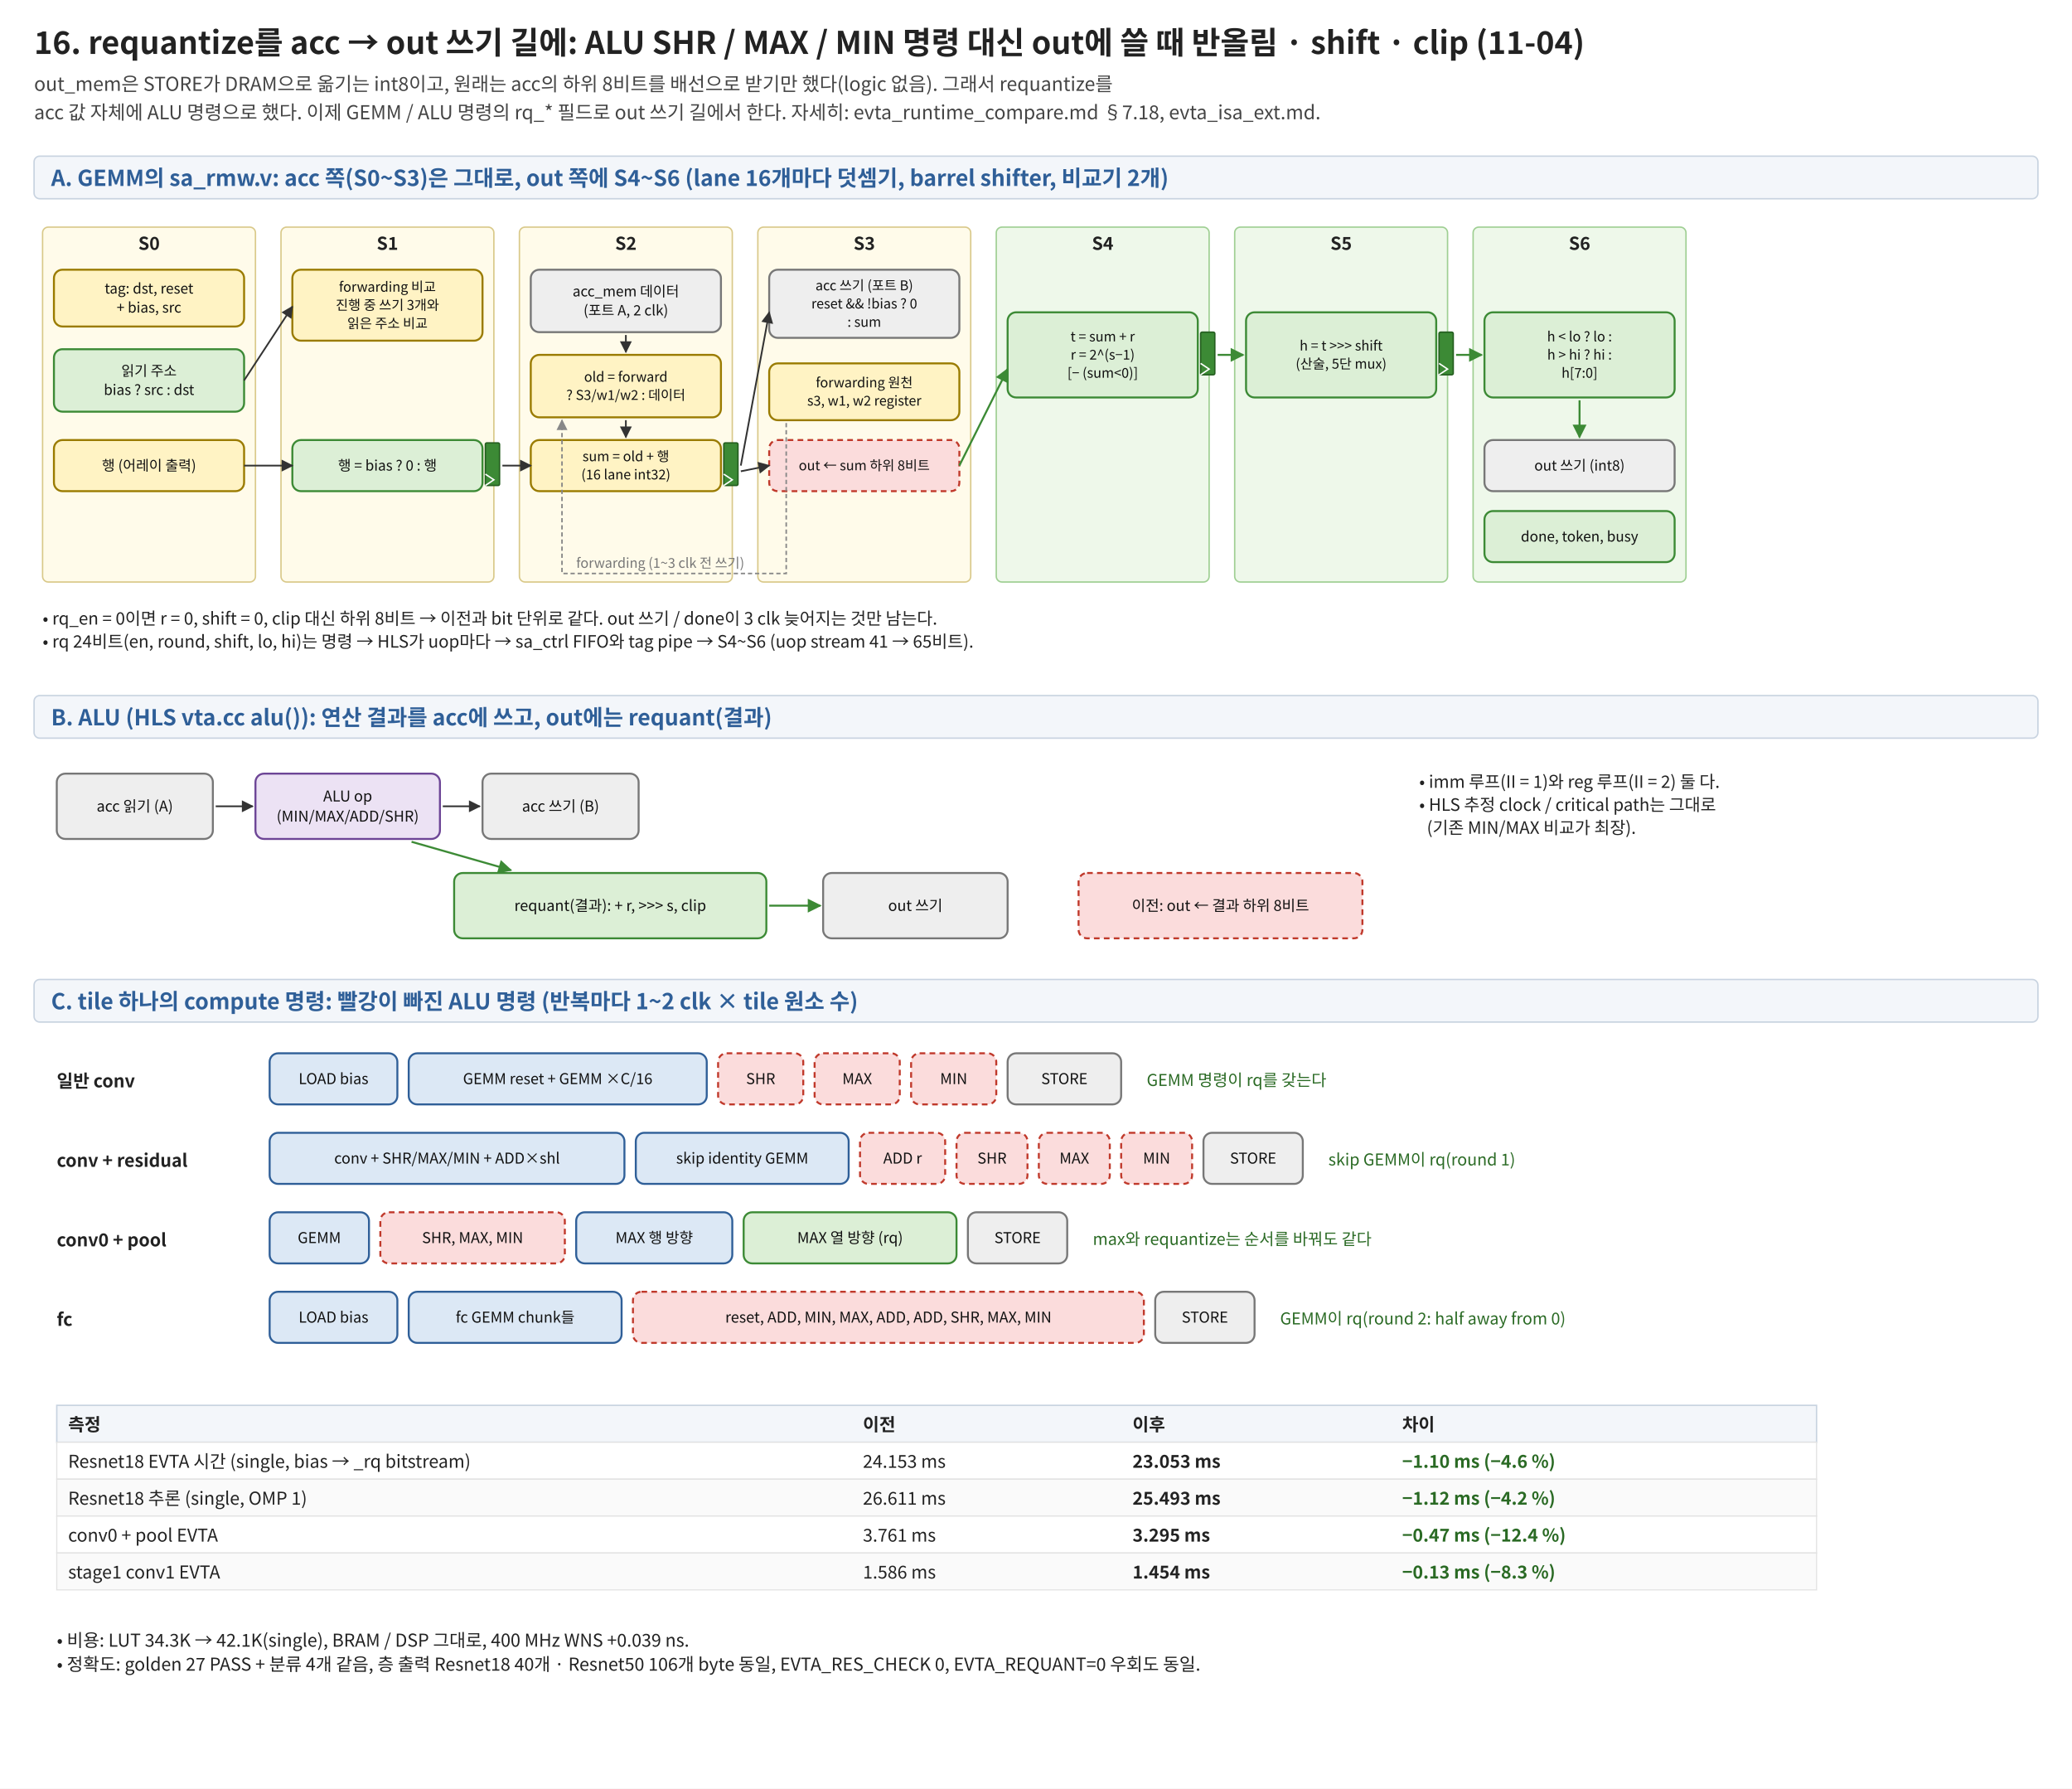
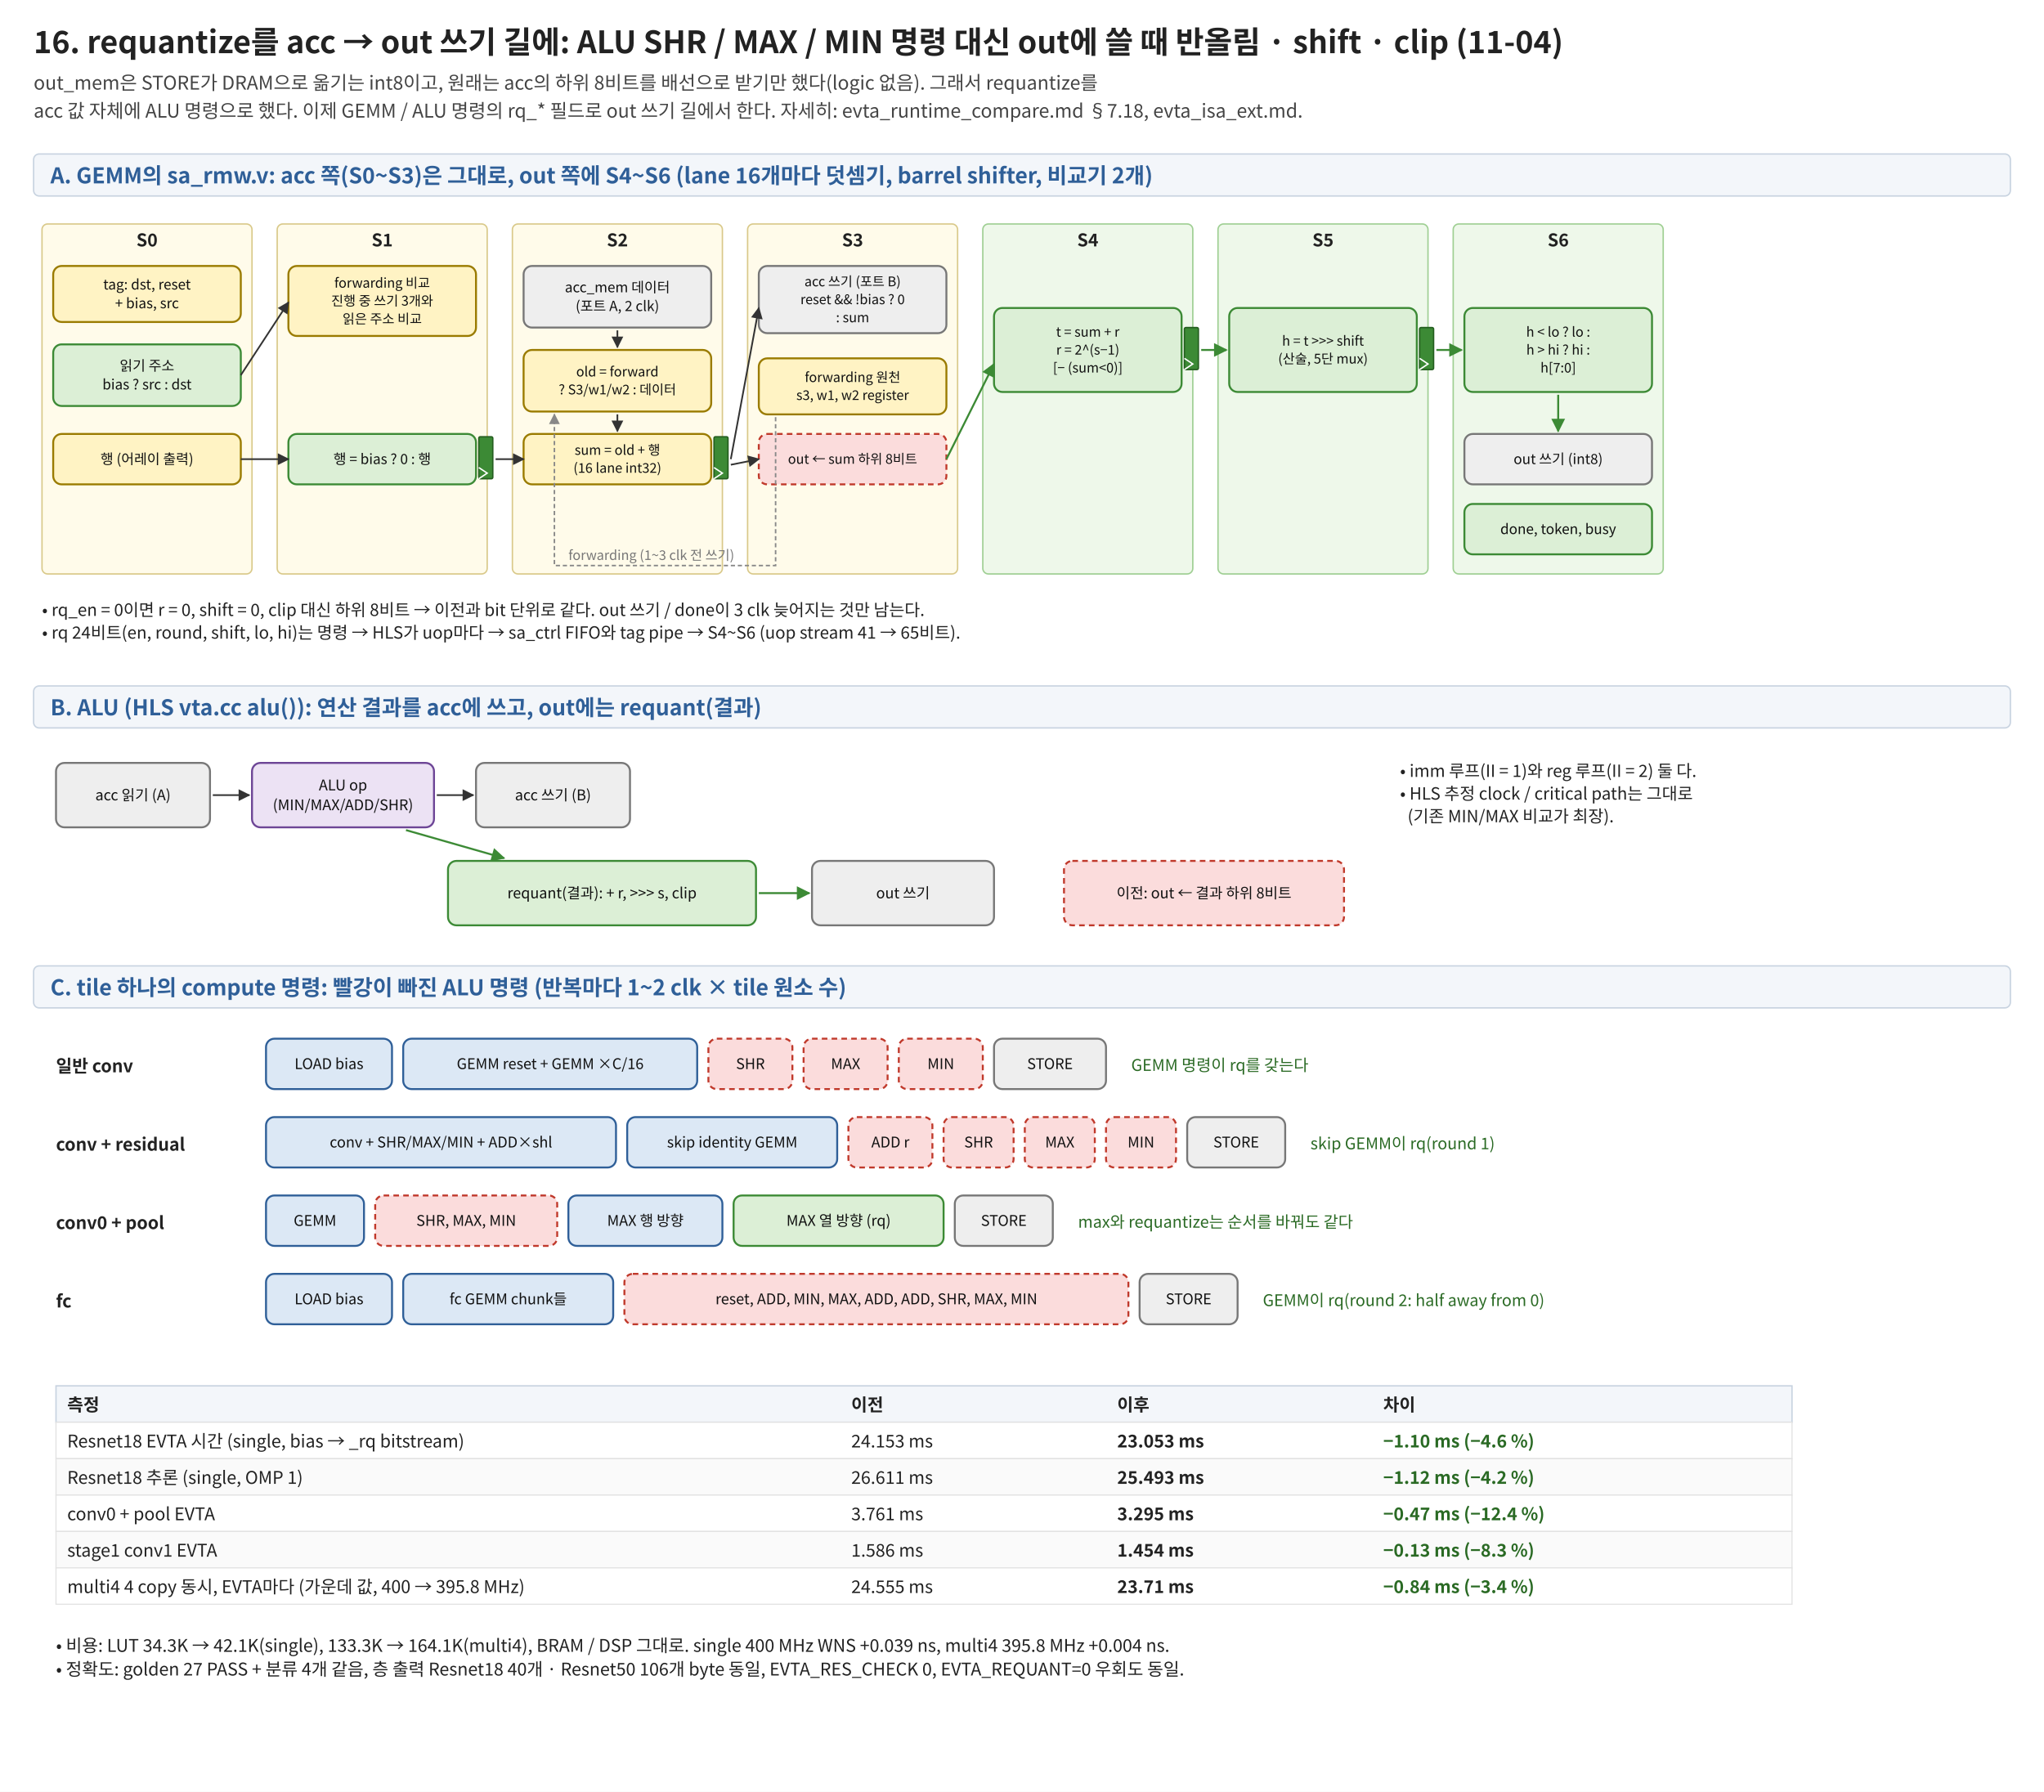
- <svg xmlns="http://www.w3.org/2000/svg" width="1460" height="1260" viewBox="0 0 1460 1260" font-family="'Noto Sans CJK KR', 'Noto Sans KR', 'Malgun Gothic', 'Apple SD Gothic Neo', sans-serif">
+ <svg xmlns="http://www.w3.org/2000/svg" width="1460" height="1280" viewBox="0 0 1460 1280" font-family="'Noto Sans CJK KR', 'Noto Sans KR', 'Malgun Gothic', 'Apple SD Gothic Neo', sans-serif">
  <defs>
    <marker id="ara" viewBox="0 0 10 10" refX="9" refY="5" markerWidth="7" markerHeight="7" orient="auto-start-reverse">
      <path d="M0,0 L10,5 L0,10 z" fill="#333333" />
    </marker>
    <marker id="arb" viewBox="0 0 10 10" refX="9" refY="5" markerWidth="7" markerHeight="7" orient="auto-start-reverse">
      <path d="M0,0 L10,5 L0,10 z" fill="#2f5f98" />
    </marker>
    <marker id="aro" viewBox="0 0 10 10" refX="9" refY="5" markerWidth="7" markerHeight="7" orient="auto-start-reverse">
      <path d="M0,0 L10,5 L0,10 z" fill="#c06a10" />
    </marker>
    <marker id="arg" viewBox="0 0 10 10" refX="9" refY="5" markerWidth="7" markerHeight="7" orient="auto-start-reverse">
      <path d="M0,0 L10,5 L0,10 z" fill="#3c8a35" />
    </marker>
    <marker id="arr" viewBox="0 0 10 10" refX="9" refY="5" markerWidth="7" markerHeight="7" orient="auto-start-reverse">
      <path d="M0,0 L10,5 L0,10 z" fill="#c0392b" />
    </marker>
    <marker id="arp" viewBox="0 0 10 10" refX="9" refY="5" markerWidth="7" markerHeight="7" orient="auto-start-reverse">
      <path d="M0,0 L10,5 L0,10 z" fill="#6d4596" />
    </marker>
    <marker id="ary" viewBox="0 0 10 10" refX="9" refY="5" markerWidth="7" markerHeight="7" orient="auto-start-reverse">
      <path d="M0,0 L10,5 L0,10 z" fill="#9a7b00" />
    </marker>
    <marker id="ark" viewBox="0 0 10 10" refX="9" refY="5" markerWidth="7" markerHeight="7" orient="auto-start-reverse">
      <path d="M0,0 L10,5 L0,10 z" fill="#888888" />
    </marker>
  </defs>
-   <rect x="0.0" y="0.0" width="1460.0" height="1260.0" rx="0" fill="#ffffff" stroke="none" stroke-width="1.2" />
+   <rect x="0.0" y="0.0" width="1460.0" height="1280.0" rx="0" fill="#ffffff" stroke="none" stroke-width="1.2" />
  <text x="24.0" y="38.0" font-family="'Noto Sans CJK KR', 'Noto Sans KR', 'Malgun Gothic', 'Apple SD Gothic Neo', sans-serif" font-size="22" text-anchor="start" font-weight="bold" fill="#222222" xml:space="preserve">16. requantize를 acc → out 쓰기 길에: ALU SHR / MAX / MIN 명령 대신 out에 쓸 때 반올림 · shift · clip (11-04)</text>
  <text x="24.0" y="64.0" font-family="'Noto Sans CJK KR', 'Noto Sans KR', 'Malgun Gothic', 'Apple SD Gothic Neo', sans-serif" font-size="13.5" text-anchor="start" font-weight="normal" fill="#444444" xml:space="preserve">out_mem은 STORE가 DRAM으로 옮기는 int8이고, 원래는 acc의 하위 8비트를 배선으로 받기만 했다(logic 없음). 그래서 requantize를</text>
  <text x="24.0" y="84.0" font-family="'Noto Sans CJK KR', 'Noto Sans KR', 'Malgun Gothic', 'Apple SD Gothic Neo', sans-serif" font-size="13.5" text-anchor="start" font-weight="normal" fill="#444444" xml:space="preserve">acc 값 자체에 ALU 명령으로 했다. 이제 GEMM / ALU 명령의 rq_* 필드로 out 쓰기 길에서 한다. 자세히: evta_runtime_compare.md §7.18, evta_isa_ext.md.</text>
  <rect x="24.0" y="110.0" width="1412.0" height="30.0" rx="4" fill="#f3f6fa" stroke="#c8d3e0" stroke-width="1" />
  <text x="36.0" y="131.0" font-family="'Noto Sans CJK KR', 'Noto Sans KR', 'Malgun Gothic', 'Apple SD Gothic Neo', sans-serif" font-size="15.5" text-anchor="start" font-weight="bold" fill="#2f5f98" xml:space="preserve">A. GEMM의 sa_rmw.v: acc 쪽(S0~S3)은 그대로, out 쪽에 S4~S6 (lane 16개마다 덧셈기, barrel shifter, 비교기 2개)</text>
  <rect x="30.0" y="160.0" width="150.0" height="250.0" rx="4" fill="#fffbea" stroke="#d9c98a" stroke-width="1" />
  <text x="105.0" y="176.0" font-family="'Noto Sans CJK KR', 'Noto Sans KR', 'Malgun Gothic', 'Apple SD Gothic Neo', sans-serif" font-size="12.5" text-anchor="middle" font-weight="bold" fill="#222222" xml:space="preserve">S0</text>
  <rect x="198.0" y="160.0" width="150.0" height="250.0" rx="4" fill="#fffbea" stroke="#d9c98a" stroke-width="1" />
  <text x="273.0" y="176.0" font-family="'Noto Sans CJK KR', 'Noto Sans KR', 'Malgun Gothic', 'Apple SD Gothic Neo', sans-serif" font-size="12.5" text-anchor="middle" font-weight="bold" fill="#222222" xml:space="preserve">S1</text>
  <rect x="366.0" y="160.0" width="150.0" height="250.0" rx="4" fill="#fffbea" stroke="#d9c98a" stroke-width="1" />
  <text x="441.0" y="176.0" font-family="'Noto Sans CJK KR', 'Noto Sans KR', 'Malgun Gothic', 'Apple SD Gothic Neo', sans-serif" font-size="12.5" text-anchor="middle" font-weight="bold" fill="#222222" xml:space="preserve">S2</text>
  <rect x="534.0" y="160.0" width="150.0" height="250.0" rx="4" fill="#fffbea" stroke="#d9c98a" stroke-width="1" />
  <text x="609.0" y="176.0" font-family="'Noto Sans CJK KR', 'Noto Sans KR', 'Malgun Gothic', 'Apple SD Gothic Neo', sans-serif" font-size="12.5" text-anchor="middle" font-weight="bold" fill="#222222" xml:space="preserve">S3</text>
  <rect x="702.0" y="160.0" width="150.0" height="250.0" rx="4" fill="#eef8ea" stroke="#9fcf93" stroke-width="1" />
  <text x="777.0" y="176.0" font-family="'Noto Sans CJK KR', 'Noto Sans KR', 'Malgun Gothic', 'Apple SD Gothic Neo', sans-serif" font-size="12.5" text-anchor="middle" font-weight="bold" fill="#222222" xml:space="preserve">S4</text>
  <rect x="870.0" y="160.0" width="150.0" height="250.0" rx="4" fill="#eef8ea" stroke="#9fcf93" stroke-width="1" />
  <text x="945.0" y="176.0" font-family="'Noto Sans CJK KR', 'Noto Sans KR', 'Malgun Gothic', 'Apple SD Gothic Neo', sans-serif" font-size="12.5" text-anchor="middle" font-weight="bold" fill="#222222" xml:space="preserve">S5</text>
  <rect x="1038.0" y="160.0" width="150.0" height="250.0" rx="4" fill="#eef8ea" stroke="#9fcf93" stroke-width="1" />
  <text x="1113.0" y="176.0" font-family="'Noto Sans CJK KR', 'Noto Sans KR', 'Malgun Gothic', 'Apple SD Gothic Neo', sans-serif" font-size="12.5" text-anchor="middle" font-weight="bold" fill="#222222" xml:space="preserve">S6</text>
  <rect x="38.0" y="190.0" width="134.0" height="40.0" rx="6" fill="#fff3c4" stroke="#9a7b00" stroke-width="1.4" />
  <text x="105.0" y="206.8" font-family="'Noto Sans CJK KR', 'Noto Sans KR', 'Malgun Gothic', 'Apple SD Gothic Neo', sans-serif" font-size="10" text-anchor="middle" font-weight="normal" fill="#111111" xml:space="preserve">tag: dst, reset</text>
  <text x="105.0" y="220.2" font-family="'Noto Sans CJK KR', 'Noto Sans KR', 'Malgun Gothic', 'Apple SD Gothic Neo', sans-serif" font-size="10" text-anchor="middle" font-weight="normal" fill="#111111" xml:space="preserve">+ bias, src</text>
  <rect x="38.0" y="246.0" width="134.0" height="44.0" rx="6" fill="#dcefd6" stroke="#3c8a35" stroke-width="1.4" />
  <text x="105.0" y="264.8" font-family="'Noto Sans CJK KR', 'Noto Sans KR', 'Malgun Gothic', 'Apple SD Gothic Neo', sans-serif" font-size="10" text-anchor="middle" font-weight="normal" fill="#111111" xml:space="preserve">읽기 주소</text>
  <text x="105.0" y="278.2" font-family="'Noto Sans CJK KR', 'Noto Sans KR', 'Malgun Gothic', 'Apple SD Gothic Neo', sans-serif" font-size="10" text-anchor="middle" font-weight="normal" fill="#111111" xml:space="preserve">bias ? src : dst</text>
  <rect x="38.0" y="310.0" width="134.0" height="36.0" rx="6" fill="#fff3c4" stroke="#9a7b00" stroke-width="1.4" />
  <text x="105.0" y="331.5" font-family="'Noto Sans CJK KR', 'Noto Sans KR', 'Malgun Gothic', 'Apple SD Gothic Neo', sans-serif" font-size="10" text-anchor="middle" font-weight="normal" fill="#111111" xml:space="preserve">행 (어레이 출력)</text>
  <rect x="206.0" y="190.0" width="134.0" height="50.0" rx="6" fill="#fff3c4" stroke="#9a7b00" stroke-width="1.4" />
  <text x="273.0" y="205.5" font-family="'Noto Sans CJK KR', 'Noto Sans KR', 'Malgun Gothic', 'Apple SD Gothic Neo', sans-serif" font-size="9.5" text-anchor="middle" font-weight="normal" fill="#111111" xml:space="preserve">forwarding 비교</text>
  <text x="273.0" y="218.3" font-family="'Noto Sans CJK KR', 'Noto Sans KR', 'Malgun Gothic', 'Apple SD Gothic Neo', sans-serif" font-size="9.5" text-anchor="middle" font-weight="normal" fill="#111111" xml:space="preserve">진행 중 쓰기 3개와</text>
  <text x="273.0" y="231.2" font-family="'Noto Sans CJK KR', 'Noto Sans KR', 'Malgun Gothic', 'Apple SD Gothic Neo', sans-serif" font-size="9.5" text-anchor="middle" font-weight="normal" fill="#111111" xml:space="preserve">읽은 주소 비교</text>
  <rect x="206.0" y="310.0" width="134.0" height="36.0" rx="6" fill="#dcefd6" stroke="#3c8a35" stroke-width="1.4" />
  <text x="273.0" y="331.5" font-family="'Noto Sans CJK KR', 'Noto Sans KR', 'Malgun Gothic', 'Apple SD Gothic Neo', sans-serif" font-size="10" text-anchor="middle" font-weight="normal" fill="#111111" xml:space="preserve">행 = bias ? 0 : 행</text>
  <rect x="342.0" y="312.0" width="10.0" height="30.0" rx="1" fill="#3c8a35" stroke="#245e1f" stroke-width="1" />
  <path d="M342,334 L348,338 L342,342" fill="none" stroke="#ffffff" stroke-width="1" />
  <rect x="374.0" y="190.0" width="134.0" height="44.0" rx="6" fill="#eeeeee" stroke="#777777" stroke-width="1.4" />
  <text x="441.0" y="208.8" font-family="'Noto Sans CJK KR', 'Noto Sans KR', 'Malgun Gothic', 'Apple SD Gothic Neo', sans-serif" font-size="10" text-anchor="middle" font-weight="normal" fill="#111111" xml:space="preserve">acc_mem 데이터</text>
  <text x="441.0" y="222.2" font-family="'Noto Sans CJK KR', 'Noto Sans KR', 'Malgun Gothic', 'Apple SD Gothic Neo', sans-serif" font-size="10" text-anchor="middle" font-weight="normal" fill="#111111" xml:space="preserve">(포트 A, 2 clk)</text>
  <rect x="374.0" y="250.0" width="134.0" height="44.0" rx="6" fill="#fff3c4" stroke="#9a7b00" stroke-width="1.4" />
  <text x="441.0" y="268.9" font-family="'Noto Sans CJK KR', 'Noto Sans KR', 'Malgun Gothic', 'Apple SD Gothic Neo', sans-serif" font-size="9.5" text-anchor="middle" font-weight="normal" fill="#111111" xml:space="preserve">old = forward</text>
  <text x="441.0" y="281.7" font-family="'Noto Sans CJK KR', 'Noto Sans KR', 'Malgun Gothic', 'Apple SD Gothic Neo', sans-serif" font-size="9.5" text-anchor="middle" font-weight="normal" fill="#111111" xml:space="preserve">? S3/w1/w2 : 데이터</text>
  <rect x="374.0" y="310.0" width="134.0" height="36.0" rx="6" fill="#fff3c4" stroke="#9a7b00" stroke-width="1.4" />
  <text x="441.0" y="324.9" font-family="'Noto Sans CJK KR', 'Noto Sans KR', 'Malgun Gothic', 'Apple SD Gothic Neo', sans-serif" font-size="9.5" text-anchor="middle" font-weight="normal" fill="#111111" xml:space="preserve">sum = old + 행</text>
  <text x="441.0" y="337.7" font-family="'Noto Sans CJK KR', 'Noto Sans KR', 'Malgun Gothic', 'Apple SD Gothic Neo', sans-serif" font-size="9.5" text-anchor="middle" font-weight="normal" fill="#111111" xml:space="preserve">(16 lane int32)</text>
  <rect x="510.0" y="312.0" width="10.0" height="30.0" rx="1" fill="#3c8a35" stroke="#245e1f" stroke-width="1" />
  <path d="M510,334 L516,338 L510,342" fill="none" stroke="#ffffff" stroke-width="1" />
  <rect x="542.0" y="190.0" width="134.0" height="48.0" rx="6" fill="#eeeeee" stroke="#777777" stroke-width="1.4" />
  <text x="609.0" y="204.5" font-family="'Noto Sans CJK KR', 'Noto Sans KR', 'Malgun Gothic', 'Apple SD Gothic Neo', sans-serif" font-size="9.5" text-anchor="middle" font-weight="normal" fill="#111111" xml:space="preserve">acc 쓰기 (포트 B)</text>
  <text x="609.0" y="217.3" font-family="'Noto Sans CJK KR', 'Noto Sans KR', 'Malgun Gothic', 'Apple SD Gothic Neo', sans-serif" font-size="9.5" text-anchor="middle" font-weight="normal" fill="#111111" xml:space="preserve">reset &amp;&amp; !bias ? 0</text>
  <text x="609.0" y="230.2" font-family="'Noto Sans CJK KR', 'Noto Sans KR', 'Malgun Gothic', 'Apple SD Gothic Neo', sans-serif" font-size="9.5" text-anchor="middle" font-weight="normal" fill="#111111" xml:space="preserve">: sum</text>
  <rect x="542.0" y="256.0" width="134.0" height="40.0" rx="6" fill="#fff3c4" stroke="#9a7b00" stroke-width="1.4" />
  <text x="609.0" y="272.9" font-family="'Noto Sans CJK KR', 'Noto Sans KR', 'Malgun Gothic', 'Apple SD Gothic Neo', sans-serif" font-size="9.5" text-anchor="middle" font-weight="normal" fill="#111111" xml:space="preserve">forwarding 원천</text>
  <text x="609.0" y="285.7" font-family="'Noto Sans CJK KR', 'Noto Sans KR', 'Malgun Gothic', 'Apple SD Gothic Neo', sans-serif" font-size="9.5" text-anchor="middle" font-weight="normal" fill="#111111" xml:space="preserve">s3, w1, w2 register</text>
  <rect x="542.0" y="310.0" width="134.0" height="36.0" rx="6" fill="#fbdcdc" stroke="#c0392b" stroke-width="1.4" stroke-dasharray="4 3" />
  <text x="609.0" y="331.3" font-family="'Noto Sans CJK KR', 'Noto Sans KR', 'Malgun Gothic', 'Apple SD Gothic Neo', sans-serif" font-size="9.5" text-anchor="middle" font-weight="normal" fill="#111111" xml:space="preserve">out ← sum 하위 8비트</text>
  <rect x="710.0" y="220.0" width="134.0" height="60.0" rx="6" fill="#dcefd6" stroke="#3c8a35" stroke-width="1.4" />
  <text x="777.0" y="240.5" font-family="'Noto Sans CJK KR', 'Noto Sans KR', 'Malgun Gothic', 'Apple SD Gothic Neo', sans-serif" font-size="9.5" text-anchor="middle" font-weight="normal" fill="#111111" xml:space="preserve">t = sum + r</text>
  <text x="777.0" y="253.3" font-family="'Noto Sans CJK KR', 'Noto Sans KR', 'Malgun Gothic', 'Apple SD Gothic Neo', sans-serif" font-size="9.5" text-anchor="middle" font-weight="normal" fill="#111111" xml:space="preserve">r = 2^(s−1)</text>
  <text x="777.0" y="266.1" font-family="'Noto Sans CJK KR', 'Noto Sans KR', 'Malgun Gothic', 'Apple SD Gothic Neo', sans-serif" font-size="9.5" text-anchor="middle" font-weight="normal" fill="#111111" xml:space="preserve">[− (sum&lt;0)]</text>
  <rect x="846.0" y="234.0" width="10.0" height="30.0" rx="1" fill="#3c8a35" stroke="#245e1f" stroke-width="1" />
  <path d="M846,256 L852,260 L846,264" fill="none" stroke="#ffffff" stroke-width="1" />
  <rect x="878.0" y="220.0" width="134.0" height="60.0" rx="6" fill="#dcefd6" stroke="#3c8a35" stroke-width="1.4" />
  <text x="945.0" y="246.9" font-family="'Noto Sans CJK KR', 'Noto Sans KR', 'Malgun Gothic', 'Apple SD Gothic Neo', sans-serif" font-size="9.5" text-anchor="middle" font-weight="normal" fill="#111111" xml:space="preserve">h = t &gt;&gt;&gt; shift</text>
  <text x="945.0" y="259.7" font-family="'Noto Sans CJK KR', 'Noto Sans KR', 'Malgun Gothic', 'Apple SD Gothic Neo', sans-serif" font-size="9.5" text-anchor="middle" font-weight="normal" fill="#111111" xml:space="preserve">(산술, 5단 mux)</text>
  <rect x="1014.0" y="234.0" width="10.0" height="30.0" rx="1" fill="#3c8a35" stroke="#245e1f" stroke-width="1" />
  <path d="M1014,256 L1020,260 L1014,264" fill="none" stroke="#ffffff" stroke-width="1" />
  <rect x="1046.0" y="220.0" width="134.0" height="60.0" rx="6" fill="#dcefd6" stroke="#3c8a35" stroke-width="1.4" />
  <text x="1113.0" y="240.5" font-family="'Noto Sans CJK KR', 'Noto Sans KR', 'Malgun Gothic', 'Apple SD Gothic Neo', sans-serif" font-size="9.5" text-anchor="middle" font-weight="normal" fill="#111111" xml:space="preserve">h &lt; lo ? lo :</text>
  <text x="1113.0" y="253.3" font-family="'Noto Sans CJK KR', 'Noto Sans KR', 'Malgun Gothic', 'Apple SD Gothic Neo', sans-serif" font-size="9.5" text-anchor="middle" font-weight="normal" fill="#111111" xml:space="preserve">h &gt; hi ? hi :</text>
  <text x="1113.0" y="266.1" font-family="'Noto Sans CJK KR', 'Noto Sans KR', 'Malgun Gothic', 'Apple SD Gothic Neo', sans-serif" font-size="9.5" text-anchor="middle" font-weight="normal" fill="#111111" xml:space="preserve">h[7:0]</text>
  <rect x="1046.0" y="310.0" width="134.0" height="36.0" rx="6" fill="#eeeeee" stroke="#777777" stroke-width="1.4" />
  <text x="1113.0" y="331.5" font-family="'Noto Sans CJK KR', 'Noto Sans KR', 'Malgun Gothic', 'Apple SD Gothic Neo', sans-serif" font-size="10" text-anchor="middle" font-weight="normal" fill="#111111" xml:space="preserve">out 쓰기 (int8)</text>
  <rect x="1046.0" y="360.0" width="134.0" height="36.0" rx="6" fill="#dcefd6" stroke="#3c8a35" stroke-width="1.4" />
  <text x="1113.0" y="381.5" font-family="'Noto Sans CJK KR', 'Noto Sans KR', 'Malgun Gothic', 'Apple SD Gothic Neo', sans-serif" font-size="10" text-anchor="middle" font-weight="normal" fill="#111111" xml:space="preserve">done, token, busy</text>
  <line x1="676.0" y1="328.0" x2="710.0" y2="260.0" stroke="#3c8a35" stroke-width="1.4" marker-end="url(#arg)" />
  <line x1="858.0" y1="250.0" x2="876.0" y2="250.0" stroke="#3c8a35" stroke-width="1.4" marker-end="url(#arg)" />
  <line x1="1026.0" y1="250.0" x2="1044.0" y2="250.0" stroke="#3c8a35" stroke-width="1.4" marker-end="url(#arg)" />
  <line x1="1113.0" y1="282.0" x2="1113.0" y2="308.0" stroke="#3c8a35" stroke-width="1.4" marker-end="url(#arg)" />
  <line x1="172.0" y1="268.0" x2="206.0" y2="216.0" stroke="#333333" stroke-width="1.2" marker-end="url(#ara)" />
  <line x1="172.0" y1="328.0" x2="206.0" y2="328.0" stroke="#333333" stroke-width="1.2" marker-end="url(#ara)" />
  <line x1="354.0" y1="328.0" x2="374.0" y2="328.0" stroke="#333333" stroke-width="1.2" marker-end="url(#ara)" />
  <line x1="441.0" y1="236.0" x2="441.0" y2="248.0" stroke="#333333" stroke-width="1.2" marker-end="url(#ara)" />
  <line x1="441.0" y1="296.0" x2="441.0" y2="308.0" stroke="#333333" stroke-width="1.2" marker-end="url(#ara)" />
  <line x1="522.0" y1="328.0" x2="542.0" y2="220.0" stroke="#333333" stroke-width="1.2" marker-end="url(#ara)" />
  <line x1="522.0" y1="332.0" x2="542.0" y2="328.0" stroke="#333333" stroke-width="1.2" marker-end="url(#ara)" />
  <path d="M554,298 L554,404 L396,404 L396,296" fill="none" stroke="#888888" stroke-width="1.1" marker-end="url(#ark)" stroke-dasharray="3 2" />
  <text x="406.0" y="400.0" font-family="'Noto Sans CJK KR', 'Noto Sans KR', 'Malgun Gothic', 'Apple SD Gothic Neo', sans-serif" font-size="9.5" text-anchor="start" font-weight="normal" fill="#777777" xml:space="preserve">forwarding (1~3 clk 전 쓰기)</text>
  <text x="30.0" y="440.0" font-family="'Noto Sans CJK KR', 'Noto Sans KR', 'Malgun Gothic', 'Apple SD Gothic Neo', sans-serif" font-size="12" text-anchor="start" font-weight="normal" fill="#222222" xml:space="preserve">• rq_en = 0이면 r = 0, shift = 0, clip 대신 하위 8비트 → 이전과 bit 단위로 같다. out 쓰기 / done이 3 clk 늦어지는 것만 남는다.</text>
  <text x="30.0" y="456.2" font-family="'Noto Sans CJK KR', 'Noto Sans KR', 'Malgun Gothic', 'Apple SD Gothic Neo', sans-serif" font-size="12" text-anchor="start" font-weight="normal" fill="#222222" xml:space="preserve">• rq 24비트(en, round, shift, lo, hi)는 명령 → HLS가 uop마다 → sa_ctrl FIFO와 tag pipe → S4~S6 (uop stream 41 → 65비트).</text>
  <rect x="24.0" y="490.0" width="1412.0" height="30.0" rx="4" fill="#f3f6fa" stroke="#c8d3e0" stroke-width="1" />
  <text x="36.0" y="511.0" font-family="'Noto Sans CJK KR', 'Noto Sans KR', 'Malgun Gothic', 'Apple SD Gothic Neo', sans-serif" font-size="15.5" text-anchor="start" font-weight="bold" fill="#2f5f98" xml:space="preserve">B. ALU (HLS vta.cc alu()): 연산 결과를 acc에 쓰고, out에는 requant(결과)</text>
  <rect x="40.0" y="545.0" width="110.0" height="46.0" rx="6" fill="#eeeeee" stroke="#777777" stroke-width="1.4" />
  <text x="95.0" y="571.7" font-family="'Noto Sans CJK KR', 'Noto Sans KR', 'Malgun Gothic', 'Apple SD Gothic Neo', sans-serif" font-size="10.5" text-anchor="middle" font-weight="normal" fill="#111111" xml:space="preserve">acc 읽기 (A)</text>
  <line x1="152.0" y1="568.0" x2="178.0" y2="568.0" stroke="#333333" stroke-width="1.2" marker-end="url(#ara)" />
  <rect x="180.0" y="545.0" width="130.0" height="46.0" rx="6" fill="#ece2f4" stroke="#6d4596" stroke-width="1.4" />
  <text x="245.0" y="564.6" font-family="'Noto Sans CJK KR', 'Noto Sans KR', 'Malgun Gothic', 'Apple SD Gothic Neo', sans-serif" font-size="10.5" text-anchor="middle" font-weight="normal" fill="#111111" xml:space="preserve">ALU op</text>
  <text x="245.0" y="578.8" font-family="'Noto Sans CJK KR', 'Noto Sans KR', 'Malgun Gothic', 'Apple SD Gothic Neo', sans-serif" font-size="10.5" text-anchor="middle" font-weight="normal" fill="#111111" xml:space="preserve">(MIN/MAX/ADD/SHR)</text>
  <line x1="312.0" y1="568.0" x2="338.0" y2="568.0" stroke="#333333" stroke-width="1.2" marker-end="url(#ara)" />
  <rect x="340.0" y="545.0" width="110.0" height="46.0" rx="6" fill="#eeeeee" stroke="#777777" stroke-width="1.4" />
  <text x="395.0" y="571.7" font-family="'Noto Sans CJK KR', 'Noto Sans KR', 'Malgun Gothic', 'Apple SD Gothic Neo', sans-serif" font-size="10.5" text-anchor="middle" font-weight="normal" fill="#111111" xml:space="preserve">acc 쓰기 (B)</text>
  <rect x="320.0" y="615.0" width="220.0" height="46.0" rx="6" fill="#dcefd6" stroke="#3c8a35" stroke-width="1.4" />
  <text x="430.0" y="641.7" font-family="'Noto Sans CJK KR', 'Noto Sans KR', 'Malgun Gothic', 'Apple SD Gothic Neo', sans-serif" font-size="10.5" text-anchor="middle" font-weight="normal" fill="#111111" xml:space="preserve">requant(결과): + r, &gt;&gt;&gt; s, clip</text>
  <rect x="580.0" y="615.0" width="130.0" height="46.0" rx="6" fill="#eeeeee" stroke="#777777" stroke-width="1.4" />
  <text x="645.0" y="641.7" font-family="'Noto Sans CJK KR', 'Noto Sans KR', 'Malgun Gothic', 'Apple SD Gothic Neo', sans-serif" font-size="10.5" text-anchor="middle" font-weight="normal" fill="#111111" xml:space="preserve">out 쓰기</text>
  <line x1="290.0" y1="593.0" x2="360.0" y2="613.0" stroke="#3c8a35" stroke-width="1.4" marker-end="url(#arg)" />
  <line x1="542.0" y1="638.0" x2="578.0" y2="638.0" stroke="#3c8a35" stroke-width="1.4" marker-end="url(#arg)" />
  <rect x="760.0" y="615.0" width="200.0" height="46.0" rx="6" fill="#fbdcdc" stroke="#c0392b" stroke-width="1.4" stroke-dasharray="4 3" />
  <text x="860.0" y="641.7" font-family="'Noto Sans CJK KR', 'Noto Sans KR', 'Malgun Gothic', 'Apple SD Gothic Neo', sans-serif" font-size="10.5" text-anchor="middle" font-weight="normal" fill="#111111" xml:space="preserve">이전: out ← 결과 하위 8비트</text>
  <text x="1000.0" y="555.0" font-family="'Noto Sans CJK KR', 'Noto Sans KR', 'Malgun Gothic', 'Apple SD Gothic Neo', sans-serif" font-size="12" text-anchor="start" font-weight="normal" fill="#222222" xml:space="preserve">• imm 루프(II = 1)와 reg 루프(II = 2) 둘 다.</text>
  <text x="1000.0" y="571.2" font-family="'Noto Sans CJK KR', 'Noto Sans KR', 'Malgun Gothic', 'Apple SD Gothic Neo', sans-serif" font-size="12" text-anchor="start" font-weight="normal" fill="#222222" xml:space="preserve">• HLS 추정 clock / critical path는 그대로</text>
  <text x="1000.0" y="587.4" font-family="'Noto Sans CJK KR', 'Noto Sans KR', 'Malgun Gothic', 'Apple SD Gothic Neo', sans-serif" font-size="12" text-anchor="start" font-weight="normal" fill="#222222" xml:space="preserve">  (기존 MIN/MAX 비교가 최장).</text>
  <rect x="24.0" y="690.0" width="1412.0" height="30.0" rx="4" fill="#f3f6fa" stroke="#c8d3e0" stroke-width="1" />
  <text x="36.0" y="711.0" font-family="'Noto Sans CJK KR', 'Noto Sans KR', 'Malgun Gothic', 'Apple SD Gothic Neo', sans-serif" font-size="15.5" text-anchor="start" font-weight="bold" fill="#2f5f98" xml:space="preserve">C. tile 하나의 compute 명령: 빨강이 빠진 ALU 명령 (반복마다 1~2 clk × tile 원소 수)</text>
  <text x="40.0" y="766.0" font-family="'Noto Sans CJK KR', 'Noto Sans KR', 'Malgun Gothic', 'Apple SD Gothic Neo', sans-serif" font-size="12.5" text-anchor="start" font-weight="bold" fill="#222222" xml:space="preserve">일반 conv</text>
  <rect x="190.0" y="742.0" width="90.0" height="36.0" rx="6" fill="#dce8f5" stroke="#2f5f98" stroke-width="1.4" />
  <text x="235.0" y="763.7" font-family="'Noto Sans CJK KR', 'Noto Sans KR', 'Malgun Gothic', 'Apple SD Gothic Neo', sans-serif" font-size="10.5" text-anchor="middle" font-weight="normal" fill="#111111" xml:space="preserve">LOAD bias</text>
  <rect x="288.0" y="742.0" width="210.0" height="36.0" rx="6" fill="#dce8f5" stroke="#2f5f98" stroke-width="1.4" />
  <text x="393.0" y="763.7" font-family="'Noto Sans CJK KR', 'Noto Sans KR', 'Malgun Gothic', 'Apple SD Gothic Neo', sans-serif" font-size="10.5" text-anchor="middle" font-weight="normal" fill="#111111" xml:space="preserve">GEMM reset + GEMM ×C/16</text>
  <rect x="506.0" y="742.0" width="60.0" height="36.0" rx="6" fill="#fbdcdc" stroke="#c0392b" stroke-width="1.4" stroke-dasharray="4 3" />
  <text x="536.0" y="763.7" font-family="'Noto Sans CJK KR', 'Noto Sans KR', 'Malgun Gothic', 'Apple SD Gothic Neo', sans-serif" font-size="10.5" text-anchor="middle" font-weight="normal" fill="#111111" xml:space="preserve">SHR</text>
  <rect x="574.0" y="742.0" width="60.0" height="36.0" rx="6" fill="#fbdcdc" stroke="#c0392b" stroke-width="1.4" stroke-dasharray="4 3" />
  <text x="604.0" y="763.7" font-family="'Noto Sans CJK KR', 'Noto Sans KR', 'Malgun Gothic', 'Apple SD Gothic Neo', sans-serif" font-size="10.5" text-anchor="middle" font-weight="normal" fill="#111111" xml:space="preserve">MAX</text>
  <rect x="642.0" y="742.0" width="60.0" height="36.0" rx="6" fill="#fbdcdc" stroke="#c0392b" stroke-width="1.4" stroke-dasharray="4 3" />
  <text x="672.0" y="763.7" font-family="'Noto Sans CJK KR', 'Noto Sans KR', 'Malgun Gothic', 'Apple SD Gothic Neo', sans-serif" font-size="10.5" text-anchor="middle" font-weight="normal" fill="#111111" xml:space="preserve">MIN</text>
  <rect x="710.0" y="742.0" width="80.0" height="36.0" rx="6" fill="#eeeeee" stroke="#777777" stroke-width="1.4" />
  <text x="750.0" y="763.7" font-family="'Noto Sans CJK KR', 'Noto Sans KR', 'Malgun Gothic', 'Apple SD Gothic Neo', sans-serif" font-size="10.5" text-anchor="middle" font-weight="normal" fill="#111111" xml:space="preserve">STORE</text>
  <text x="808.0" y="765.0" font-family="'Noto Sans CJK KR', 'Noto Sans KR', 'Malgun Gothic', 'Apple SD Gothic Neo', sans-serif" font-size="11.5" text-anchor="start" font-weight="normal" fill="#2a6a24" xml:space="preserve">GEMM 명령이 rq를 갖는다</text>
  <text x="40.0" y="822.0" font-family="'Noto Sans CJK KR', 'Noto Sans KR', 'Malgun Gothic', 'Apple SD Gothic Neo', sans-serif" font-size="12.5" text-anchor="start" font-weight="bold" fill="#222222" xml:space="preserve">conv + residual</text>
  <rect x="190.0" y="798.0" width="250.0" height="36.0" rx="6" fill="#dce8f5" stroke="#2f5f98" stroke-width="1.4" />
  <text x="315.0" y="819.7" font-family="'Noto Sans CJK KR', 'Noto Sans KR', 'Malgun Gothic', 'Apple SD Gothic Neo', sans-serif" font-size="10.5" text-anchor="middle" font-weight="normal" fill="#111111" xml:space="preserve">conv + SHR/MAX/MIN + ADD×shl</text>
  <rect x="448.0" y="798.0" width="150.0" height="36.0" rx="6" fill="#dce8f5" stroke="#2f5f98" stroke-width="1.4" />
  <text x="523.0" y="819.7" font-family="'Noto Sans CJK KR', 'Noto Sans KR', 'Malgun Gothic', 'Apple SD Gothic Neo', sans-serif" font-size="10.5" text-anchor="middle" font-weight="normal" fill="#111111" xml:space="preserve">skip identity GEMM</text>
  <rect x="606.0" y="798.0" width="60.0" height="36.0" rx="6" fill="#fbdcdc" stroke="#c0392b" stroke-width="1.4" stroke-dasharray="4 3" />
  <text x="636.0" y="819.7" font-family="'Noto Sans CJK KR', 'Noto Sans KR', 'Malgun Gothic', 'Apple SD Gothic Neo', sans-serif" font-size="10.5" text-anchor="middle" font-weight="normal" fill="#111111" xml:space="preserve">ADD r</text>
  <rect x="674.0" y="798.0" width="50.0" height="36.0" rx="6" fill="#fbdcdc" stroke="#c0392b" stroke-width="1.4" stroke-dasharray="4 3" />
  <text x="699.0" y="819.7" font-family="'Noto Sans CJK KR', 'Noto Sans KR', 'Malgun Gothic', 'Apple SD Gothic Neo', sans-serif" font-size="10.5" text-anchor="middle" font-weight="normal" fill="#111111" xml:space="preserve">SHR</text>
  <rect x="732.0" y="798.0" width="50.0" height="36.0" rx="6" fill="#fbdcdc" stroke="#c0392b" stroke-width="1.4" stroke-dasharray="4 3" />
  <text x="757.0" y="819.7" font-family="'Noto Sans CJK KR', 'Noto Sans KR', 'Malgun Gothic', 'Apple SD Gothic Neo', sans-serif" font-size="10.5" text-anchor="middle" font-weight="normal" fill="#111111" xml:space="preserve">MAX</text>
  <rect x="790.0" y="798.0" width="50.0" height="36.0" rx="6" fill="#fbdcdc" stroke="#c0392b" stroke-width="1.4" stroke-dasharray="4 3" />
  <text x="815.0" y="819.7" font-family="'Noto Sans CJK KR', 'Noto Sans KR', 'Malgun Gothic', 'Apple SD Gothic Neo', sans-serif" font-size="10.5" text-anchor="middle" font-weight="normal" fill="#111111" xml:space="preserve">MIN</text>
  <rect x="848.0" y="798.0" width="70.0" height="36.0" rx="6" fill="#eeeeee" stroke="#777777" stroke-width="1.4" />
  <text x="883.0" y="819.7" font-family="'Noto Sans CJK KR', 'Noto Sans KR', 'Malgun Gothic', 'Apple SD Gothic Neo', sans-serif" font-size="10.5" text-anchor="middle" font-weight="normal" fill="#111111" xml:space="preserve">STORE</text>
  <text x="936.0" y="821.0" font-family="'Noto Sans CJK KR', 'Noto Sans KR', 'Malgun Gothic', 'Apple SD Gothic Neo', sans-serif" font-size="11.5" text-anchor="start" font-weight="normal" fill="#2a6a24" xml:space="preserve">skip GEMM이 rq(round 1)</text>
  <text x="40.0" y="878.0" font-family="'Noto Sans CJK KR', 'Noto Sans KR', 'Malgun Gothic', 'Apple SD Gothic Neo', sans-serif" font-size="12.5" text-anchor="start" font-weight="bold" fill="#222222" xml:space="preserve">conv0 + pool</text>
  <rect x="190.0" y="854.0" width="70.0" height="36.0" rx="6" fill="#dce8f5" stroke="#2f5f98" stroke-width="1.4" />
  <text x="225.0" y="875.7" font-family="'Noto Sans CJK KR', 'Noto Sans KR', 'Malgun Gothic', 'Apple SD Gothic Neo', sans-serif" font-size="10.5" text-anchor="middle" font-weight="normal" fill="#111111" xml:space="preserve">GEMM</text>
  <rect x="268.0" y="854.0" width="130.0" height="36.0" rx="6" fill="#fbdcdc" stroke="#c0392b" stroke-width="1.4" stroke-dasharray="4 3" />
  <text x="333.0" y="875.7" font-family="'Noto Sans CJK KR', 'Noto Sans KR', 'Malgun Gothic', 'Apple SD Gothic Neo', sans-serif" font-size="10.5" text-anchor="middle" font-weight="normal" fill="#111111" xml:space="preserve">SHR, MAX, MIN</text>
  <rect x="406.0" y="854.0" width="110.0" height="36.0" rx="6" fill="#dce8f5" stroke="#2f5f98" stroke-width="1.4" />
  <text x="461.0" y="875.7" font-family="'Noto Sans CJK KR', 'Noto Sans KR', 'Malgun Gothic', 'Apple SD Gothic Neo', sans-serif" font-size="10.5" text-anchor="middle" font-weight="normal" fill="#111111" xml:space="preserve">MAX 행 방향</text>
  <rect x="524.0" y="854.0" width="150.0" height="36.0" rx="6" fill="#dcefd6" stroke="#3c8a35" stroke-width="1.4" />
  <text x="599.0" y="875.7" font-family="'Noto Sans CJK KR', 'Noto Sans KR', 'Malgun Gothic', 'Apple SD Gothic Neo', sans-serif" font-size="10.5" text-anchor="middle" font-weight="normal" fill="#111111" xml:space="preserve">MAX 열 방향 (rq)</text>
  <rect x="682.0" y="854.0" width="70.0" height="36.0" rx="6" fill="#eeeeee" stroke="#777777" stroke-width="1.4" />
  <text x="717.0" y="875.7" font-family="'Noto Sans CJK KR', 'Noto Sans KR', 'Malgun Gothic', 'Apple SD Gothic Neo', sans-serif" font-size="10.5" text-anchor="middle" font-weight="normal" fill="#111111" xml:space="preserve">STORE</text>
  <text x="770.0" y="877.0" font-family="'Noto Sans CJK KR', 'Noto Sans KR', 'Malgun Gothic', 'Apple SD Gothic Neo', sans-serif" font-size="11.5" text-anchor="start" font-weight="normal" fill="#2a6a24" xml:space="preserve">max와 requantize는 순서를 바꿔도 같다</text>
  <text x="40.0" y="934.0" font-family="'Noto Sans CJK KR', 'Noto Sans KR', 'Malgun Gothic', 'Apple SD Gothic Neo', sans-serif" font-size="12.5" text-anchor="start" font-weight="bold" fill="#222222" xml:space="preserve">fc</text>
  <rect x="190.0" y="910.0" width="90.0" height="36.0" rx="6" fill="#dce8f5" stroke="#2f5f98" stroke-width="1.4" />
  <text x="235.0" y="931.7" font-family="'Noto Sans CJK KR', 'Noto Sans KR', 'Malgun Gothic', 'Apple SD Gothic Neo', sans-serif" font-size="10.5" text-anchor="middle" font-weight="normal" fill="#111111" xml:space="preserve">LOAD bias</text>
  <rect x="288.0" y="910.0" width="150.0" height="36.0" rx="6" fill="#dce8f5" stroke="#2f5f98" stroke-width="1.4" />
  <text x="363.0" y="931.7" font-family="'Noto Sans CJK KR', 'Noto Sans KR', 'Malgun Gothic', 'Apple SD Gothic Neo', sans-serif" font-size="10.5" text-anchor="middle" font-weight="normal" fill="#111111" xml:space="preserve">fc GEMM chunk들</text>
  <rect x="446.0" y="910.0" width="360.0" height="36.0" rx="6" fill="#fbdcdc" stroke="#c0392b" stroke-width="1.4" stroke-dasharray="4 3" />
  <text x="626.0" y="931.7" font-family="'Noto Sans CJK KR', 'Noto Sans KR', 'Malgun Gothic', 'Apple SD Gothic Neo', sans-serif" font-size="10.5" text-anchor="middle" font-weight="normal" fill="#111111" xml:space="preserve">reset, ADD, MIN, MAX, ADD, ADD, SHR, MAX, MIN</text>
  <rect x="814.0" y="910.0" width="70.0" height="36.0" rx="6" fill="#eeeeee" stroke="#777777" stroke-width="1.4" />
  <text x="849.0" y="931.7" font-family="'Noto Sans CJK KR', 'Noto Sans KR', 'Malgun Gothic', 'Apple SD Gothic Neo', sans-serif" font-size="10.5" text-anchor="middle" font-weight="normal" fill="#111111" xml:space="preserve">STORE</text>
  <text x="902.0" y="933.0" font-family="'Noto Sans CJK KR', 'Noto Sans KR', 'Malgun Gothic', 'Apple SD Gothic Neo', sans-serif" font-size="11.5" text-anchor="start" font-weight="normal" fill="#2a6a24" xml:space="preserve">GEMM이 rq(round 2: half away from 0)</text>
  <rect x="40.0" y="990.0" width="1240.0" height="26.0" rx="0" fill="#f3f6fa" stroke="#c8d3e0" stroke-width="1" />
  <text x="48.0" y="1008.0" font-family="'Noto Sans CJK KR', 'Noto Sans KR', 'Malgun Gothic', 'Apple SD Gothic Neo', sans-serif" font-size="12.5" text-anchor="start" font-weight="bold" fill="#222222" xml:space="preserve">측정</text>
  <text x="608.0" y="1008.0" font-family="'Noto Sans CJK KR', 'Noto Sans KR', 'Malgun Gothic', 'Apple SD Gothic Neo', sans-serif" font-size="12.5" text-anchor="start" font-weight="bold" fill="#222222" xml:space="preserve">이전</text>
  <text x="798.0" y="1008.0" font-family="'Noto Sans CJK KR', 'Noto Sans KR', 'Malgun Gothic', 'Apple SD Gothic Neo', sans-serif" font-size="12.5" text-anchor="start" font-weight="bold" fill="#222222" xml:space="preserve">이후</text>
  <text x="988.0" y="1008.0" font-family="'Noto Sans CJK KR', 'Noto Sans KR', 'Malgun Gothic', 'Apple SD Gothic Neo', sans-serif" font-size="12.5" text-anchor="start" font-weight="bold" fill="#222222" xml:space="preserve">차이</text>
  <rect x="40.0" y="1016.0" width="1240.0" height="26.0" rx="0" fill="#ffffff" stroke="#e2e2e2" stroke-width="0.8" />
  <text x="48.0" y="1034.0" font-family="'Noto Sans CJK KR', 'Noto Sans KR', 'Malgun Gothic', 'Apple SD Gothic Neo', sans-serif" font-size="12.5" text-anchor="start" font-weight="normal" fill="#222222" xml:space="preserve">Resnet18 EVTA 시간 (single, bias → _rq bitstream)</text>
  <text x="608.0" y="1034.0" font-family="'Noto Sans CJK KR', 'Noto Sans KR', 'Malgun Gothic', 'Apple SD Gothic Neo', sans-serif" font-size="12.5" text-anchor="start" font-weight="normal" fill="#222222" xml:space="preserve">24.153 ms</text>
  <text x="798.0" y="1034.0" font-family="'Noto Sans CJK KR', 'Noto Sans KR', 'Malgun Gothic', 'Apple SD Gothic Neo', sans-serif" font-size="12.5" text-anchor="start" font-weight="bold" fill="#222222" xml:space="preserve">23.053 ms</text>
  <text x="988.0" y="1034.0" font-family="'Noto Sans CJK KR', 'Noto Sans KR', 'Malgun Gothic', 'Apple SD Gothic Neo', sans-serif" font-size="12.5" text-anchor="start" font-weight="bold" fill="#2a6a24" xml:space="preserve">−1.10 ms (−4.6 %)</text>
  <rect x="40.0" y="1042.0" width="1240.0" height="26.0" rx="0" fill="#fafafa" stroke="#e2e2e2" stroke-width="0.8" />
  <text x="48.0" y="1060.0" font-family="'Noto Sans CJK KR', 'Noto Sans KR', 'Malgun Gothic', 'Apple SD Gothic Neo', sans-serif" font-size="12.5" text-anchor="start" font-weight="normal" fill="#222222" xml:space="preserve">Resnet18 추론 (single, OMP 1)</text>
  <text x="608.0" y="1060.0" font-family="'Noto Sans CJK KR', 'Noto Sans KR', 'Malgun Gothic', 'Apple SD Gothic Neo', sans-serif" font-size="12.5" text-anchor="start" font-weight="normal" fill="#222222" xml:space="preserve">26.611 ms</text>
  <text x="798.0" y="1060.0" font-family="'Noto Sans CJK KR', 'Noto Sans KR', 'Malgun Gothic', 'Apple SD Gothic Neo', sans-serif" font-size="12.5" text-anchor="start" font-weight="bold" fill="#222222" xml:space="preserve">25.493 ms</text>
  <text x="988.0" y="1060.0" font-family="'Noto Sans CJK KR', 'Noto Sans KR', 'Malgun Gothic', 'Apple SD Gothic Neo', sans-serif" font-size="12.5" text-anchor="start" font-weight="bold" fill="#2a6a24" xml:space="preserve">−1.12 ms (−4.2 %)</text>
  <rect x="40.0" y="1068.0" width="1240.0" height="26.0" rx="0" fill="#ffffff" stroke="#e2e2e2" stroke-width="0.8" />
  <text x="48.0" y="1086.0" font-family="'Noto Sans CJK KR', 'Noto Sans KR', 'Malgun Gothic', 'Apple SD Gothic Neo', sans-serif" font-size="12.5" text-anchor="start" font-weight="normal" fill="#222222" xml:space="preserve">conv0 + pool EVTA</text>
  <text x="608.0" y="1086.0" font-family="'Noto Sans CJK KR', 'Noto Sans KR', 'Malgun Gothic', 'Apple SD Gothic Neo', sans-serif" font-size="12.5" text-anchor="start" font-weight="normal" fill="#222222" xml:space="preserve">3.761 ms</text>
  <text x="798.0" y="1086.0" font-family="'Noto Sans CJK KR', 'Noto Sans KR', 'Malgun Gothic', 'Apple SD Gothic Neo', sans-serif" font-size="12.5" text-anchor="start" font-weight="bold" fill="#222222" xml:space="preserve">3.295 ms</text>
  <text x="988.0" y="1086.0" font-family="'Noto Sans CJK KR', 'Noto Sans KR', 'Malgun Gothic', 'Apple SD Gothic Neo', sans-serif" font-size="12.5" text-anchor="start" font-weight="bold" fill="#2a6a24" xml:space="preserve">−0.47 ms (−12.4 %)</text>
  <rect x="40.0" y="1094.0" width="1240.0" height="26.0" rx="0" fill="#fafafa" stroke="#e2e2e2" stroke-width="0.8" />
  <text x="48.0" y="1112.0" font-family="'Noto Sans CJK KR', 'Noto Sans KR', 'Malgun Gothic', 'Apple SD Gothic Neo', sans-serif" font-size="12.5" text-anchor="start" font-weight="normal" fill="#222222" xml:space="preserve">stage1 conv1 EVTA</text>
  <text x="608.0" y="1112.0" font-family="'Noto Sans CJK KR', 'Noto Sans KR', 'Malgun Gothic', 'Apple SD Gothic Neo', sans-serif" font-size="12.5" text-anchor="start" font-weight="normal" fill="#222222" xml:space="preserve">1.586 ms</text>
  <text x="798.0" y="1112.0" font-family="'Noto Sans CJK KR', 'Noto Sans KR', 'Malgun Gothic', 'Apple SD Gothic Neo', sans-serif" font-size="12.5" text-anchor="start" font-weight="bold" fill="#222222" xml:space="preserve">1.454 ms</text>
  <text x="988.0" y="1112.0" font-family="'Noto Sans CJK KR', 'Noto Sans KR', 'Malgun Gothic', 'Apple SD Gothic Neo', sans-serif" font-size="12.5" text-anchor="start" font-weight="bold" fill="#2a6a24" xml:space="preserve">−0.13 ms (−8.3 %)</text>
-   <text x="40.0" y="1160.0" font-family="'Noto Sans CJK KR', 'Noto Sans KR', 'Malgun Gothic', 'Apple SD Gothic Neo', sans-serif" font-size="12.5" text-anchor="start" font-weight="normal" fill="#222222" xml:space="preserve">• 비용: LUT 34.3K → 42.1K(single), BRAM / DSP 그대로, 400 MHz WNS +0.039 ns.</text>
-   <text x="40.0" y="1176.9" font-family="'Noto Sans CJK KR', 'Noto Sans KR', 'Malgun Gothic', 'Apple SD Gothic Neo', sans-serif" font-size="12.5" text-anchor="start" font-weight="normal" fill="#222222" xml:space="preserve">• 정확도: golden 27 PASS + 분류 4개 같음, 층 출력 Resnet18 40개 · Resnet50 106개 byte 동일, EVTA_RES_CHECK 0, EVTA_REQUANT=0 우회도 동일.</text>
+   <rect x="40.0" y="1120.0" width="1240.0" height="26.0" rx="0" fill="#ffffff" stroke="#e2e2e2" stroke-width="0.8" />
+   <text x="48.0" y="1138.0" font-family="'Noto Sans CJK KR', 'Noto Sans KR', 'Malgun Gothic', 'Apple SD Gothic Neo', sans-serif" font-size="12.5" text-anchor="start" font-weight="normal" fill="#222222" xml:space="preserve">multi4 4 copy 동시, EVTA마다 (가운데 값, 400 → 395.8 MHz)</text>
+   <text x="608.0" y="1138.0" font-family="'Noto Sans CJK KR', 'Noto Sans KR', 'Malgun Gothic', 'Apple SD Gothic Neo', sans-serif" font-size="12.5" text-anchor="start" font-weight="normal" fill="#222222" xml:space="preserve">24.555 ms</text>
+   <text x="798.0" y="1138.0" font-family="'Noto Sans CJK KR', 'Noto Sans KR', 'Malgun Gothic', 'Apple SD Gothic Neo', sans-serif" font-size="12.5" text-anchor="start" font-weight="bold" fill="#222222" xml:space="preserve">23.71 ms</text>
+   <text x="988.0" y="1138.0" font-family="'Noto Sans CJK KR', 'Noto Sans KR', 'Malgun Gothic', 'Apple SD Gothic Neo', sans-serif" font-size="12.5" text-anchor="start" font-weight="bold" fill="#2a6a24" xml:space="preserve">−0.84 ms (−3.4 %)</text>
+   <text x="40.0" y="1180.0" font-family="'Noto Sans CJK KR', 'Noto Sans KR', 'Malgun Gothic', 'Apple SD Gothic Neo', sans-serif" font-size="12.5" text-anchor="start" font-weight="normal" fill="#222222" xml:space="preserve">• 비용: LUT 34.3K → 42.1K(single), 133.3K → 164.1K(multi4), BRAM / DSP 그대로. single 400 MHz WNS +0.039 ns, multi4 395.8 MHz +0.004 ns.</text>
+   <text x="40.0" y="1196.9" font-family="'Noto Sans CJK KR', 'Noto Sans KR', 'Malgun Gothic', 'Apple SD Gothic Neo', sans-serif" font-size="12.5" text-anchor="start" font-weight="normal" fill="#222222" xml:space="preserve">• 정확도: golden 27 PASS + 분류 4개 같음, 층 출력 Resnet18 40개 · Resnet50 106개 byte 동일, EVTA_RES_CHECK 0, EVTA_REQUANT=0 우회도 동일.</text>
</svg>
